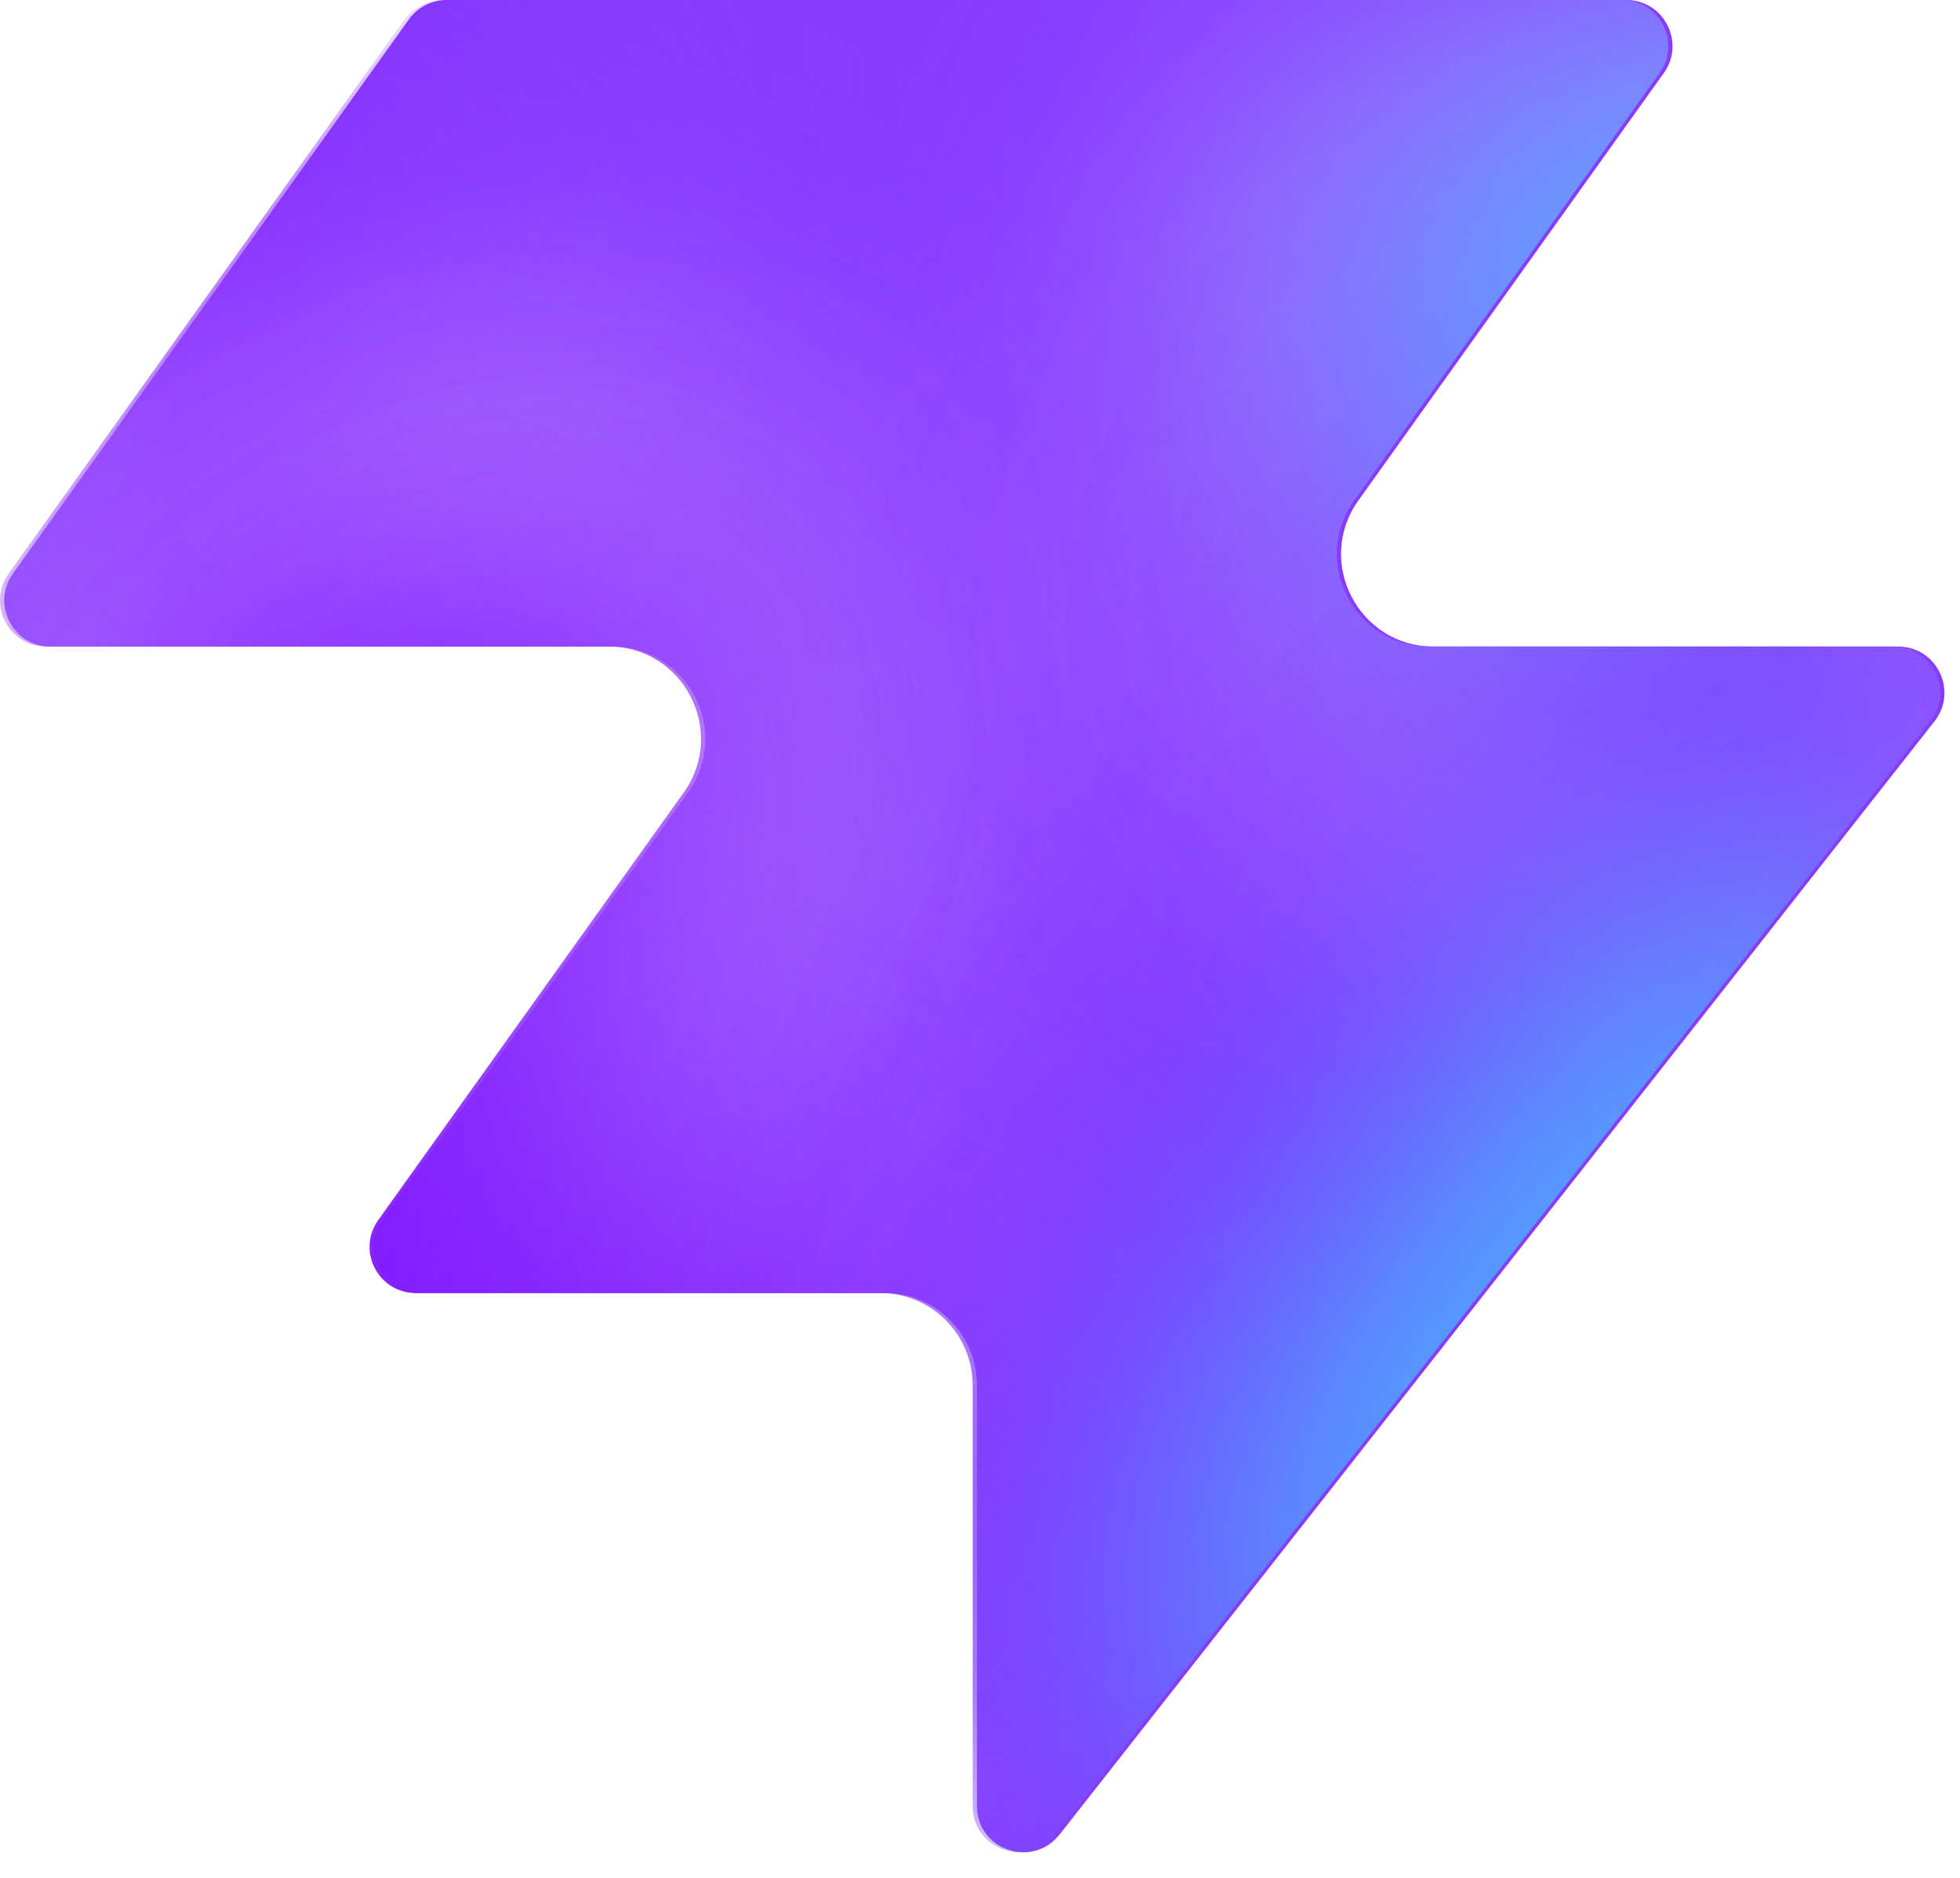
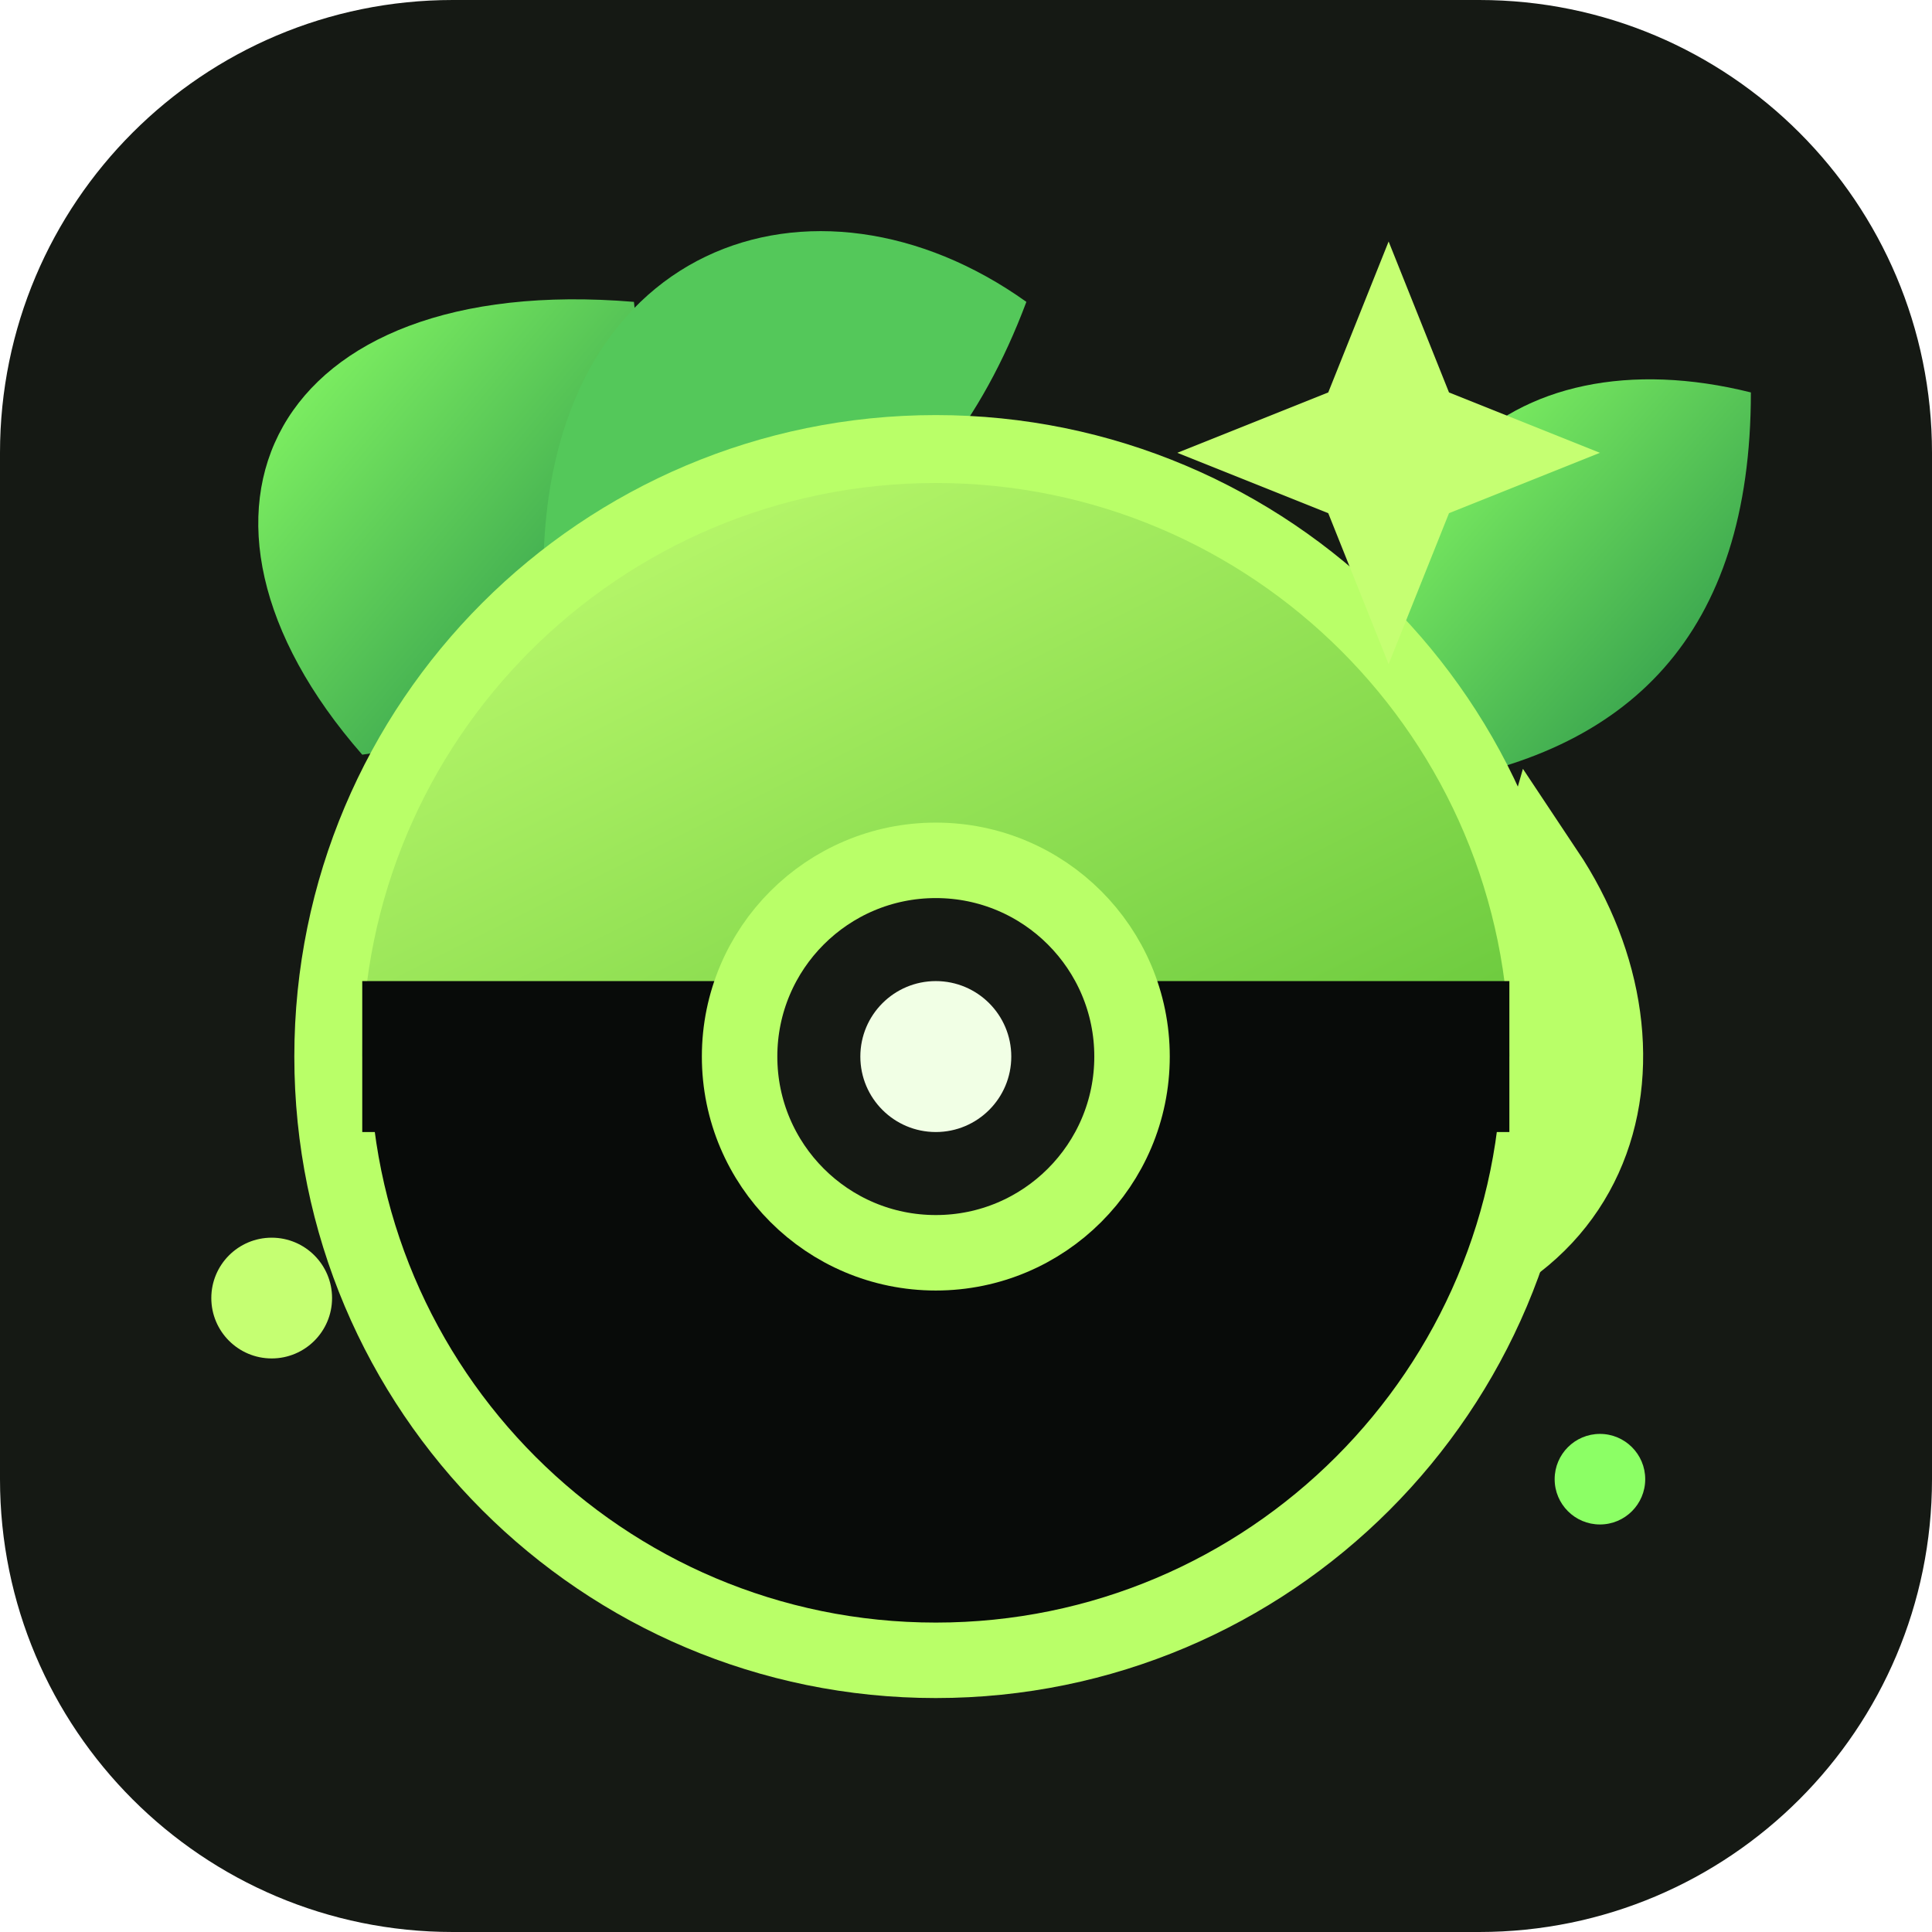
- <svg xmlns="http://www.w3.org/2000/svg" width="48" height="46" fill="none" viewBox="0 0 48 46">
-   <path fill="#863bff" d="M25.946 44.938c-.664.845-2.021.375-2.021-.698V33.937a2.26 2.26 0 0 0-2.262-2.262H10.287c-.92 0-1.456-1.04-.92-1.788l7.48-10.471c1.07-1.497 0-3.578-1.842-3.578H1.237c-.92 0-1.456-1.04-.92-1.788L10.013.474c.214-.297.556-.474.92-.474h28.894c.92 0 1.456 1.04.92 1.788l-7.48 10.471c-1.07 1.498 0 3.579 1.842 3.579h11.377c.943 0 1.473 1.088.89 1.83L25.947 44.94z" style="fill:#863bff;fill:color(display-p3 .525 .23 1);fill-opacity:1" />
-   <mask id="a" width="48" height="46" x="0" y="0" maskUnits="userSpaceOnUse" style="mask-type:alpha">
-     <path fill="#000" d="M25.842 44.938c-.664.844-2.021.375-2.021-.698V33.937a2.26 2.26 0 0 0-2.262-2.262H10.183c-.92 0-1.456-1.04-.92-1.788l7.48-10.471c1.07-1.498 0-3.579-1.842-3.579H1.133c-.92 0-1.456-1.04-.92-1.787L9.91.473c.214-.297.556-.474.92-.474h28.894c.92 0 1.456 1.04.92 1.788l-7.48 10.471c-1.07 1.498 0 3.578 1.842 3.578h11.377c.943 0 1.473 1.088.89 1.832L25.843 44.94z" style="fill:#000;fill-opacity:1" />
-   </mask>
-   <g mask="url(#a)">
-     <g filter="url(#b)">
-       <ellipse cx="5.508" cy="14.704" fill="#ede6ff" rx="5.508" ry="14.704" style="fill:#ede6ff;fill:color(display-p3 .927 .903 1);fill-opacity:1" transform="matrix(.00324 1 1 -.00324 -4.47 31.516)" />
-     </g>
-     <g filter="url(#c)">
-       <ellipse cx="10.399" cy="29.851" fill="#ede6ff" rx="10.399" ry="29.851" style="fill:#ede6ff;fill:color(display-p3 .927 .903 1);fill-opacity:1" transform="matrix(.00324 1 1 -.00324 -39.328 7.883)" />
-     </g>
-     <g filter="url(#d)">
-       <ellipse cx="5.508" cy="30.487" fill="#7e14ff" rx="5.508" ry="30.487" style="fill:#7e14ff;fill:color(display-p3 .492 .077 1);fill-opacity:1" transform="rotate(89.814 -25.913 -14.639)scale(1 -1)" />
-     </g>
-     <g filter="url(#e)">
-       <ellipse cx="5.508" cy="30.599" fill="#7e14ff" rx="5.508" ry="30.599" style="fill:#7e14ff;fill:color(display-p3 .492 .077 1);fill-opacity:1" transform="rotate(89.814 -32.644 -3.334)scale(1 -1)" />
-     </g>
-     <g filter="url(#f)">
-       <ellipse cx="5.508" cy="30.599" fill="#7e14ff" rx="5.508" ry="30.599" style="fill:#7e14ff;fill:color(display-p3 .492 .077 1);fill-opacity:1" transform="matrix(.00324 1 1 -.00324 -34.34 30.47)" />
-     </g>
-     <g filter="url(#g)">
-       <ellipse cx="14.072" cy="22.078" fill="#ede6ff" rx="14.072" ry="22.078" style="fill:#ede6ff;fill:color(display-p3 .927 .903 1);fill-opacity:1" transform="rotate(93.35 24.506 48.493)scale(-1 1)" />
-     </g>
-     <g filter="url(#h)">
-       <ellipse cx="3.47" cy="21.501" fill="#7e14ff" rx="3.47" ry="21.501" style="fill:#7e14ff;fill:color(display-p3 .492 .077 1);fill-opacity:1" transform="rotate(89.009 28.708 47.59)scale(-1 1)" />
-     </g>
-     <g filter="url(#i)">
-       <ellipse cx="3.47" cy="21.501" fill="#7e14ff" rx="3.47" ry="21.501" style="fill:#7e14ff;fill:color(display-p3 .492 .077 1);fill-opacity:1" transform="rotate(89.009 28.708 47.59)scale(-1 1)" />
-     </g>
-     <g filter="url(#j)">
-       <ellipse cx=".387" cy="8.972" fill="#7e14ff" rx="4.407" ry="29.108" style="fill:#7e14ff;fill:color(display-p3 .492 .077 1);fill-opacity:1" transform="rotate(39.51 .387 8.972)" />
-     </g>
-     <g filter="url(#k)">
-       <ellipse cx="47.523" cy="-6.092" fill="#7e14ff" rx="4.407" ry="29.108" style="fill:#7e14ff;fill:color(display-p3 .492 .077 1);fill-opacity:1" transform="rotate(37.892 47.523 -6.092)" />
-     </g>
-     <g filter="url(#l)">
-       <ellipse cx="41.412" cy="6.333" fill="#47bfff" rx="5.971" ry="9.665" style="fill:#47bfff;fill:color(display-p3 .28 .748 1);fill-opacity:1" transform="rotate(37.892 41.412 6.333)" />
-     </g>
-     <g filter="url(#m)">
-       <ellipse cx="-1.879" cy="38.332" fill="#7e14ff" rx="4.407" ry="29.108" style="fill:#7e14ff;fill:color(display-p3 .492 .077 1);fill-opacity:1" transform="rotate(37.892 -1.88 38.332)" />
-     </g>
-     <g filter="url(#n)">
-       <ellipse cx="-1.879" cy="38.332" fill="#7e14ff" rx="4.407" ry="29.108" style="fill:#7e14ff;fill:color(display-p3 .492 .077 1);fill-opacity:1" transform="rotate(37.892 -1.88 38.332)" />
-     </g>
-     <g filter="url(#o)">
-       <ellipse cx="35.651" cy="29.907" fill="#7e14ff" rx="4.407" ry="29.108" style="fill:#7e14ff;fill:color(display-p3 .492 .077 1);fill-opacity:1" transform="rotate(37.892 35.651 29.907)" />
-     </g>
-     <g filter="url(#p)">
-       <ellipse cx="38.418" cy="32.4" fill="#47bfff" rx="5.971" ry="15.297" style="fill:#47bfff;fill:color(display-p3 .28 .748 1);fill-opacity:1" transform="rotate(37.892 38.418 32.4)" />
-     </g>
-   </g>
+ <svg xmlns="http://www.w3.org/2000/svg" viewBox="0 0 64 64">
  <defs>
-     <filter id="b" width="60.045" height="41.654" x="-19.77" y="16.149" color-interpolation-filters="sRGB" filterUnits="userSpaceOnUse">
-       <feFlood flood-opacity="0" result="BackgroundImageFix" />
-       <feBlend in="SourceGraphic" in2="BackgroundImageFix" result="shape" />
-       <feGaussianBlur result="effect1_foregroundBlur_2002_17158" stdDeviation="7.659" />
-     </filter>
-     <filter id="c" width="90.34" height="51.437" x="-54.613" y="-7.533" color-interpolation-filters="sRGB" filterUnits="userSpaceOnUse">
-       <feFlood flood-opacity="0" result="BackgroundImageFix" />
-       <feBlend in="SourceGraphic" in2="BackgroundImageFix" result="shape" />
-       <feGaussianBlur result="effect1_foregroundBlur_2002_17158" stdDeviation="7.659" />
-     </filter>
-     <filter id="d" width="79.355" height="29.4" x="-49.64" y="2.03" color-interpolation-filters="sRGB" filterUnits="userSpaceOnUse">
-       <feFlood flood-opacity="0" result="BackgroundImageFix" />
-       <feBlend in="SourceGraphic" in2="BackgroundImageFix" result="shape" />
-       <feGaussianBlur result="effect1_foregroundBlur_2002_17158" stdDeviation="4.596" />
-     </filter>
-     <filter id="e" width="79.579" height="29.4" x="-45.045" y="20.029" color-interpolation-filters="sRGB" filterUnits="userSpaceOnUse">
-       <feFlood flood-opacity="0" result="BackgroundImageFix" />
-       <feBlend in="SourceGraphic" in2="BackgroundImageFix" result="shape" />
-       <feGaussianBlur result="effect1_foregroundBlur_2002_17158" stdDeviation="4.596" />
-     </filter>
-     <filter id="f" width="79.579" height="29.4" x="-43.513" y="21.178" color-interpolation-filters="sRGB" filterUnits="userSpaceOnUse">
-       <feFlood flood-opacity="0" result="BackgroundImageFix" />
-       <feBlend in="SourceGraphic" in2="BackgroundImageFix" result="shape" />
-       <feGaussianBlur result="effect1_foregroundBlur_2002_17158" stdDeviation="4.596" />
-     </filter>
-     <filter id="g" width="74.749" height="58.852" x="15.756" y="-17.901" color-interpolation-filters="sRGB" filterUnits="userSpaceOnUse">
-       <feFlood flood-opacity="0" result="BackgroundImageFix" />
-       <feBlend in="SourceGraphic" in2="BackgroundImageFix" result="shape" />
-       <feGaussianBlur result="effect1_foregroundBlur_2002_17158" stdDeviation="7.659" />
-     </filter>
-     <filter id="h" width="61.377" height="25.362" x="23.548" y="2.284" color-interpolation-filters="sRGB" filterUnits="userSpaceOnUse">
-       <feFlood flood-opacity="0" result="BackgroundImageFix" />
-       <feBlend in="SourceGraphic" in2="BackgroundImageFix" result="shape" />
-       <feGaussianBlur result="effect1_foregroundBlur_2002_17158" stdDeviation="4.596" />
-     </filter>
-     <filter id="i" width="61.377" height="25.362" x="23.548" y="2.284" color-interpolation-filters="sRGB" filterUnits="userSpaceOnUse">
-       <feFlood flood-opacity="0" result="BackgroundImageFix" />
-       <feBlend in="SourceGraphic" in2="BackgroundImageFix" result="shape" />
-       <feGaussianBlur result="effect1_foregroundBlur_2002_17158" stdDeviation="4.596" />
-     </filter>
-     <filter id="j" width="56.045" height="63.649" x="-27.636" y="-22.853" color-interpolation-filters="sRGB" filterUnits="userSpaceOnUse">
-       <feFlood flood-opacity="0" result="BackgroundImageFix" />
-       <feBlend in="SourceGraphic" in2="BackgroundImageFix" result="shape" />
-       <feGaussianBlur result="effect1_foregroundBlur_2002_17158" stdDeviation="4.596" />
-     </filter>
-     <filter id="k" width="54.814" height="64.646" x="20.116" y="-38.415" color-interpolation-filters="sRGB" filterUnits="userSpaceOnUse">
-       <feFlood flood-opacity="0" result="BackgroundImageFix" />
-       <feBlend in="SourceGraphic" in2="BackgroundImageFix" result="shape" />
-       <feGaussianBlur result="effect1_foregroundBlur_2002_17158" stdDeviation="4.596" />
-     </filter>
-     <filter id="l" width="33.541" height="35.313" x="24.641" y="-11.323" color-interpolation-filters="sRGB" filterUnits="userSpaceOnUse">
-       <feFlood flood-opacity="0" result="BackgroundImageFix" />
-       <feBlend in="SourceGraphic" in2="BackgroundImageFix" result="shape" />
-       <feGaussianBlur result="effect1_foregroundBlur_2002_17158" stdDeviation="4.596" />
-     </filter>
-     <filter id="m" width="54.814" height="64.646" x="-29.286" y="6.009" color-interpolation-filters="sRGB" filterUnits="userSpaceOnUse">
-       <feFlood flood-opacity="0" result="BackgroundImageFix" />
-       <feBlend in="SourceGraphic" in2="BackgroundImageFix" result="shape" />
-       <feGaussianBlur result="effect1_foregroundBlur_2002_17158" stdDeviation="4.596" />
-     </filter>
-     <filter id="n" width="54.814" height="64.646" x="-29.286" y="6.009" color-interpolation-filters="sRGB" filterUnits="userSpaceOnUse">
-       <feFlood flood-opacity="0" result="BackgroundImageFix" />
-       <feBlend in="SourceGraphic" in2="BackgroundImageFix" result="shape" />
-       <feGaussianBlur result="effect1_foregroundBlur_2002_17158" stdDeviation="4.596" />
-     </filter>
-     <filter id="o" width="54.814" height="64.646" x="8.244" y="-2.416" color-interpolation-filters="sRGB" filterUnits="userSpaceOnUse">
-       <feFlood flood-opacity="0" result="BackgroundImageFix" />
-       <feBlend in="SourceGraphic" in2="BackgroundImageFix" result="shape" />
-       <feGaussianBlur result="effect1_foregroundBlur_2002_17158" stdDeviation="4.596" />
-     </filter>
-     <filter id="p" width="39.409" height="43.623" x="18.713" y="10.588" color-interpolation-filters="sRGB" filterUnits="userSpaceOnUse">
-       <feFlood flood-opacity="0" result="BackgroundImageFix" />
-       <feBlend in="SourceGraphic" in2="BackgroundImageFix" result="shape" />
-       <feGaussianBlur result="effect1_foregroundBlur_2002_17158" stdDeviation="4.596" />
-     </filter>
+     <linearGradient id="ball" x1="0" y1="0" x2="1" y2="1">
+       <stop offset="0" stop-color="#c5ff72" />
+       <stop offset="1" stop-color="#68c83c" />
+     </linearGradient>
+     <linearGradient id="leaf" x1="0" y1="0" x2="1" y2="1">
+       <stop offset="0" stop-color="#8cff65" />
+       <stop offset="1" stop-color="#228b48" />
+     </linearGradient>
  </defs>
+   <rect width="64" height="64" rx="15" fill="#151914" />
+   <path d="M12 25C5 17 9 9 21 10C22 19 19 24 12 25Z" fill="url(#leaf)" />
+   <path d="M18 19C18 8 27 5 34 10C31 18 25 21 18 19Z" fill="#54c85a" />
+   <path d="M47 26C44 16 50 11 58 13C58 21 54 25 47 26Z" fill="url(#leaf)" />
+   <path d="M43 43C53 43 55 35 51 29C49 36 43 35 39 39" fill="none" stroke="#b9ff68" stroke-width="3" stroke-linecap="round" />
+   <circle cx="31" cy="35" r="20" fill="#080b09" stroke="#b9ff68" stroke-width="2.5" />
+   <path d="M12 35A19 19 0 0 1 50 35Z" fill="url(#ball)" />
+   <path d="M12 35H50" stroke="#080b09" stroke-width="5" />
+   <circle cx="31" cy="35" r="6.5" fill="#151914" stroke="#b9ff68" stroke-width="2.5" />
+   <circle cx="31" cy="35" r="2.5" fill="#f1ffe5" />
+   <path d="M46 8L48 13L53 15L48 17L46 22L44 17L39 15L44 13Z" fill="#c5ff72" />
+   <circle cx="9" cy="43" r="2" fill="#c5ff72" />
+   <circle cx="53" cy="49" r="1.5" fill="#8cff65" />
</svg>
